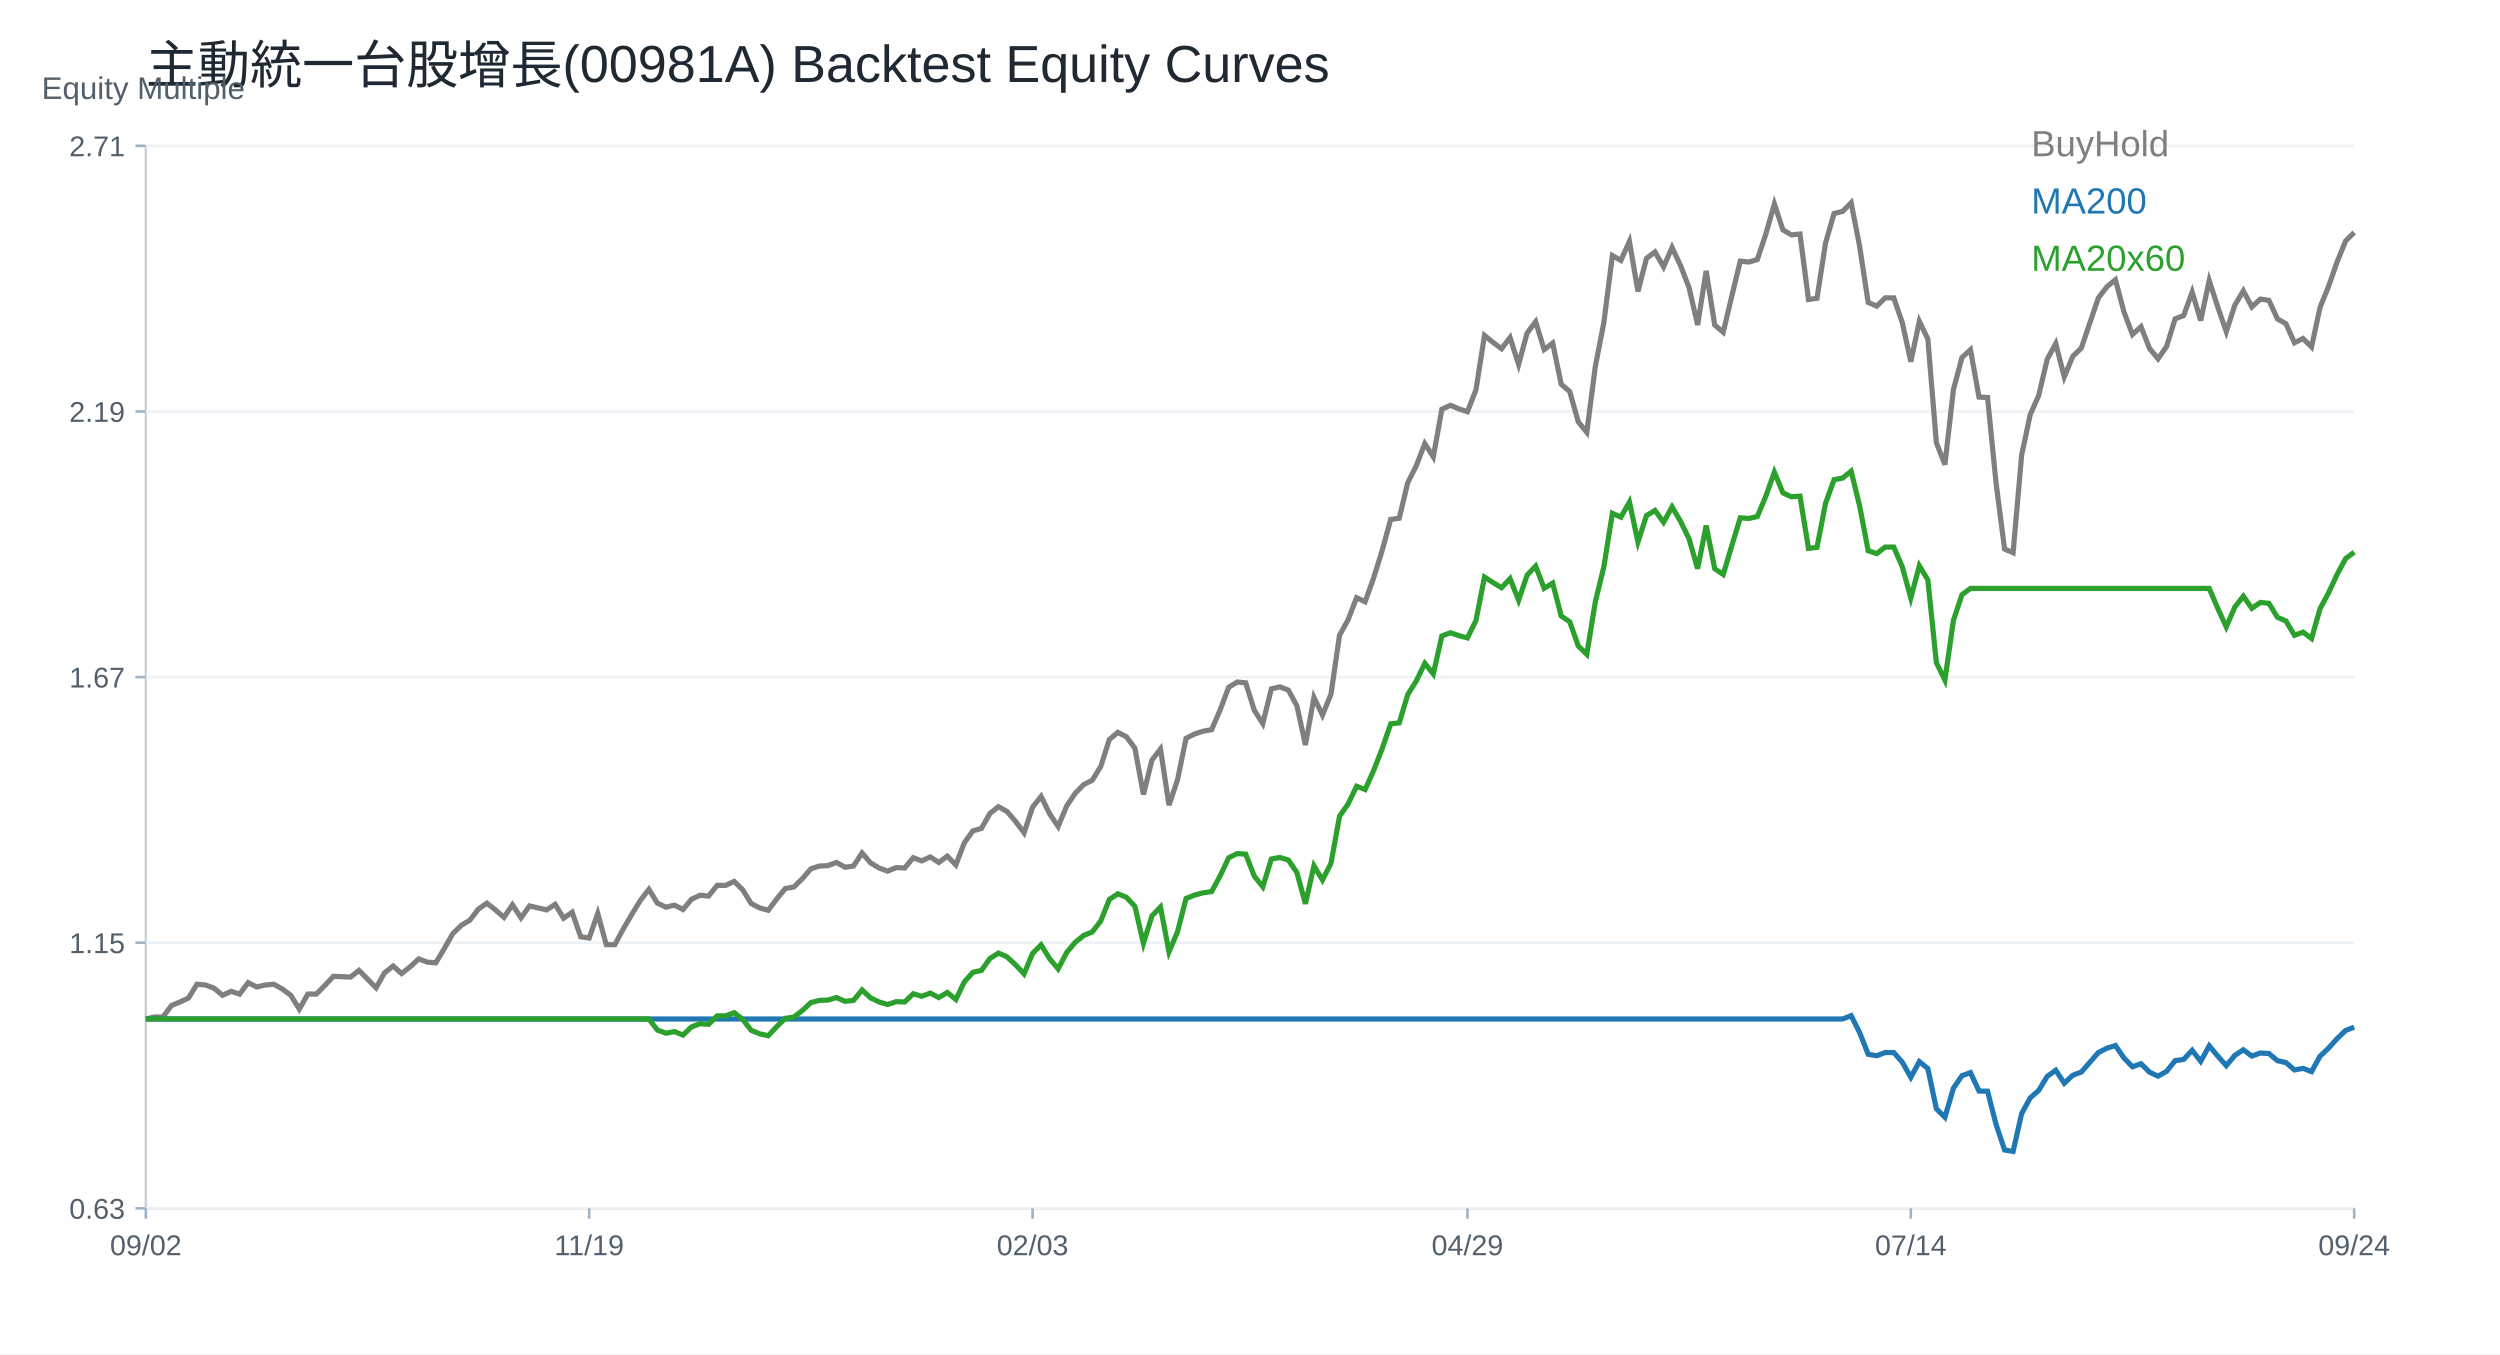
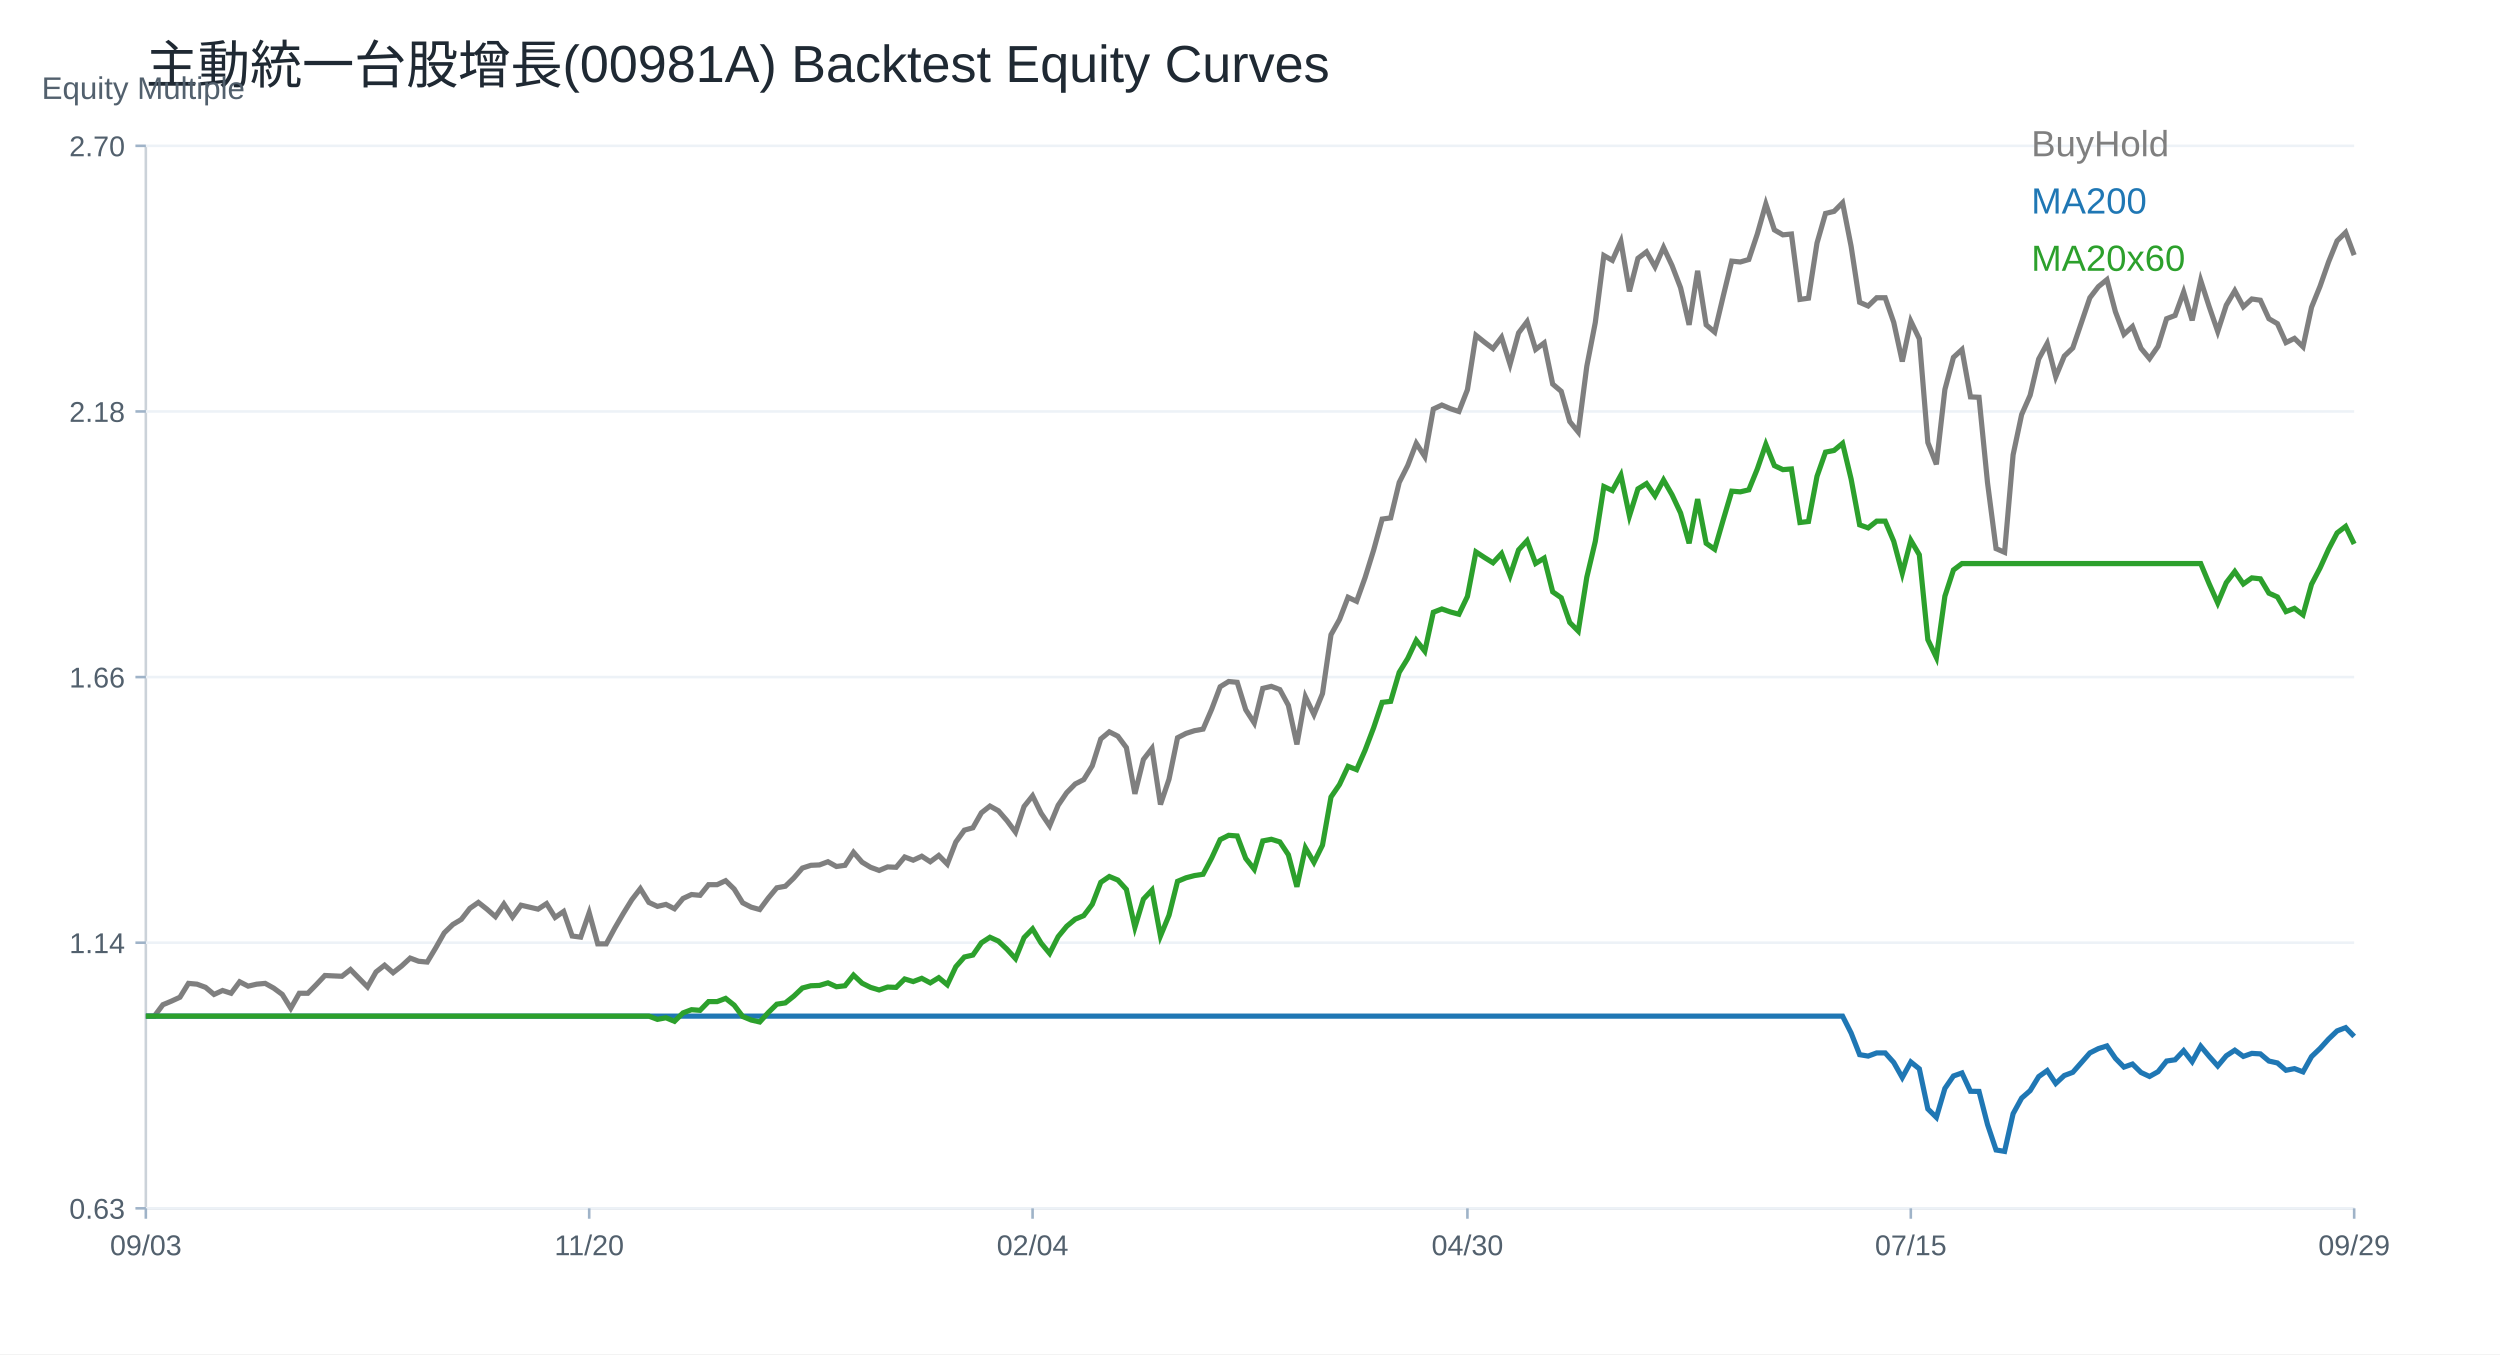
<svg xmlns="http://www.w3.org/2000/svg" width="960" height="520" viewBox="0 0 960 520">
  <rect width="100%" height="100%" fill="white" />
  <text x="56.00" y="32.00" font-size="20" font-family="Arial" fill="#1f2933" text-anchor="start">主動統一台股增長(00981A) Backtest Equity Curves</text>
  <line x1="56" y1="464" x2="904" y2="464" stroke="#cbd2d9" />
  <line x1="56" y1="56" x2="56" y2="464" stroke="#cbd2d9" />
  <text x="16.00" y="38.00" font-size="12" font-family="Arial" fill="#52606d" text-anchor="start">Equity Multiple</text>
  <line x1="56" y1="464.00" x2="904" y2="464.00" stroke="#edf2f7" />
  <line x1="52" y1="464.00" x2="56" y2="464.00" stroke="#9fb3c8" />
  <text x="48.00" y="468.00" font-size="11" font-family="Arial" fill="#52606d" text-anchor="end">0.63</text>
  <line x1="56" y1="362.00" x2="904" y2="362.00" stroke="#edf2f7" />
  <line x1="52" y1="362.00" x2="56" y2="362.00" stroke="#9fb3c8" />
-   <text x="48.00" y="366.00" font-size="11" font-family="Arial" fill="#52606d" text-anchor="end">1.15</text>
+   <text x="48.00" y="366.00" font-size="11" font-family="Arial" fill="#52606d" text-anchor="end">1.14</text>
  <line x1="56" y1="260.00" x2="904" y2="260.00" stroke="#edf2f7" />
  <line x1="52" y1="260.00" x2="56" y2="260.00" stroke="#9fb3c8" />
-   <text x="48.00" y="264.00" font-size="11" font-family="Arial" fill="#52606d" text-anchor="end">1.67</text>
+   <text x="48.00" y="264.00" font-size="11" font-family="Arial" fill="#52606d" text-anchor="end">1.66</text>
  <line x1="56" y1="158.00" x2="904" y2="158.00" stroke="#edf2f7" />
  <line x1="52" y1="158.00" x2="56" y2="158.00" stroke="#9fb3c8" />
-   <text x="48.00" y="162.00" font-size="11" font-family="Arial" fill="#52606d" text-anchor="end">2.19</text>
+   <text x="48.00" y="162.00" font-size="11" font-family="Arial" fill="#52606d" text-anchor="end">2.18</text>
  <line x1="56" y1="56.00" x2="904" y2="56.00" stroke="#edf2f7" />
  <line x1="52" y1="56.00" x2="56" y2="56.00" stroke="#9fb3c8" />
-   <text x="48.00" y="60.00" font-size="11" font-family="Arial" fill="#52606d" text-anchor="end">2.71</text>
+   <text x="48.00" y="60.00" font-size="11" font-family="Arial" fill="#52606d" text-anchor="end">2.70</text>
  <line x1="56.00" y1="464" x2="56.00" y2="468" stroke="#9fb3c8" />
-   <text x="56.00" y="482.00" font-size="11" font-family="Arial" fill="#52606d" text-anchor="middle">09/02</text>
+   <text x="56.00" y="482.00" font-size="11" font-family="Arial" fill="#52606d" text-anchor="middle">09/03</text>
  <line x1="226.25" y1="464" x2="226.25" y2="468" stroke="#9fb3c8" />
-   <text x="226.25" y="482.00" font-size="11" font-family="Arial" fill="#52606d" text-anchor="middle">11/19</text>
+   <text x="226.25" y="482.00" font-size="11" font-family="Arial" fill="#52606d" text-anchor="middle">11/20</text>
  <line x1="396.51" y1="464" x2="396.51" y2="468" stroke="#9fb3c8" />
-   <text x="396.51" y="482.00" font-size="11" font-family="Arial" fill="#52606d" text-anchor="middle">02/03</text>
+   <text x="396.51" y="482.00" font-size="11" font-family="Arial" fill="#52606d" text-anchor="middle">02/04</text>
  <line x1="563.49" y1="464" x2="563.49" y2="468" stroke="#9fb3c8" />
-   <text x="563.49" y="482.00" font-size="11" font-family="Arial" fill="#52606d" text-anchor="middle">04/29</text>
+   <text x="563.49" y="482.00" font-size="11" font-family="Arial" fill="#52606d" text-anchor="middle">04/30</text>
  <line x1="733.75" y1="464" x2="733.75" y2="468" stroke="#9fb3c8" />
-   <text x="733.75" y="482.00" font-size="11" font-family="Arial" fill="#52606d" text-anchor="middle">07/14</text>
+   <text x="733.75" y="482.00" font-size="11" font-family="Arial" fill="#52606d" text-anchor="middle">07/15</text>
  <line x1="904.00" y1="464" x2="904.00" y2="468" stroke="#9fb3c8" />
-   <text x="904.00" y="482.00" font-size="11" font-family="Arial" fill="#52606d" text-anchor="middle">09/24</text>
-   <polyline fill="none" stroke="#7f7f7f" stroke-width="2" points="56.00,391.30 59.27,390.54 62.55,390.54 65.82,386.14 69.10,384.77 72.37,383.25 75.64,377.94 78.92,378.24 82.19,379.46 85.47,382.19 88.74,380.67 92.02,381.73 95.29,377.33 98.56,379.00 101.84,378.24 105.11,377.94 108.39,379.76 111.66,382.19 114.93,387.50 118.21,381.73 121.48,381.73 124.76,378.39 128.03,374.90 131.31,375.05 134.58,375.21 137.85,372.63 141.13,375.97 144.40,379.30 147.68,373.54 150.95,370.96 154.22,373.84 157.50,371.26 160.77,368.22 164.05,369.44 167.32,369.74 170.59,364.28 173.87,358.51 177.14,355.32 180.42,353.35 183.69,349.10 186.97,346.82 190.24,349.40 193.51,352.28 196.79,347.43 200.06,352.44 203.34,347.88 206.61,348.64 209.88,349.40 213.16,347.28 216.43,352.59 219.71,350.31 222.98,359.72 226.25,360.18 229.53,350.77 232.80,362.76 236.08,362.76 239.35,356.69 242.63,351.07 245.90,345.76 249.17,341.51 252.45,346.82 255.72,348.34 259.00,347.58 262.27,349.25 265.54,345.30 268.82,343.78 272.09,344.09 275.37,339.99 278.64,339.99 281.92,338.47 285.19,341.66 288.46,346.97 291.74,348.64 295.01,349.55 298.29,345.15 301.56,341.20 304.83,340.60 308.11,337.41 311.38,333.61 314.66,332.55 317.93,332.40 321.20,331.18 324.48,333.01 327.75,332.55 331.03,327.54 334.30,331.34 337.58,333.31 340.85,334.52 344.12,333.16 347.40,333.31 350.67,329.36 353.95,330.58 357.22,329.06 360.49,331.18 363.77,328.76 367.04,332.10 370.32,323.60 373.59,319.04 376.86,318.13 380.14,312.36 383.41,309.78 386.69,311.60 389.96,315.40 393.24,319.80 396.51,309.93 399.78,305.83 403.06,312.51 406.33,317.37 409.61,309.48 412.88,304.62 416.15,301.28 419.43,299.61 422.70,294.30 425.98,283.98 429.25,281.24 432.53,282.91 435.80,287.32 439.07,305.08 442.35,291.87 445.62,287.62 448.90,309.17 452.17,299.46 455.44,283.52 458.72,281.85 461.99,280.79 465.27,280.18 468.54,272.59 471.81,263.91 475.09,261.90 478.36,262.21 481.64,272.74 484.91,277.86 488.19,264.53 491.46,263.76 494.73,265.00 498.01,271.04 501.28,286.07 504.56,267.79 507.83,274.60 511.10,266.55 514.38,243.93 517.65,238.04 520.93,229.52 524.20,231.07 527.47,221.93 530.75,211.39 534.02,199.46 537.30,199.00 540.57,185.36 543.85,178.86 547.12,170.34 550.39,175.45 553.67,157.17 556.94,155.62 560.22,157.01 563.49,158.10 566.76,149.73 570.04,128.81 573.31,131.45 576.59,133.93 579.86,129.59 583.14,139.97 586.41,127.88 589.68,123.55 592.96,134.24 596.23,131.76 599.51,147.56 602.78,150.35 606.05,161.97 609.33,166.00 612.60,140.74 615.88,123.86 619.15,98.14 622.42,100.00 625.70,92.72 628.97,111.93 632.25,99.22 635.52,96.74 638.80,102.48 642.07,95.04 645.34,102.01 648.62,110.53 651.89,124.79 655.17,104.03 658.44,124.79 661.71,127.57 664.99,113.79 668.26,100.31 671.54,100.62 674.81,99.67 678.08,89.87 681.36,78.33 684.63,88.29 687.91,90.19 691.18,89.87 694.46,115.01 697.73,114.54 701.00,93.35 704.28,81.97 707.55,81.18 710.83,77.86 714.10,94.62 717.37,116.12 720.65,117.54 723.92,114.38 727.20,114.38 730.47,123.86 733.75,138.88 737.02,123.39 740.29,130.19 743.57,170.03 746.84,178.41 750.12,149.63 753.39,137.30 756.66,134.30 759.94,152.48 763.21,152.64 766.49,185.52 769.76,210.82 773.03,212.24 776.31,174.77 779.58,159.28 782.86,151.85 786.13,137.93 789.41,131.93 792.68,144.73 795.95,136.83 799.23,133.66 802.50,124.02 805.78,114.38 809.05,110.11 812.32,107.42 815.60,119.75 818.87,128.45 822.15,125.44 825.42,133.82 828.69,137.78 831.97,133.03 835.24,122.44 838.52,121.18 841.79,112.16 845.07,123.07 848.34,107.74 851.61,117.86 854.89,127.34 858.16,117.22 861.44,111.69 864.71,117.86 867.98,114.85 871.26,115.33 874.53,122.44 877.81,124.34 881.08,131.61 884.36,129.99 887.63,133.23 890.90,118.03 894.18,109.95 897.45,100.58 900.73,92.50 904.00,89.26" />
+   <text x="904.00" y="482.00" font-size="11" font-family="Arial" fill="#52606d" text-anchor="middle">09/29</text>
+   <polyline fill="none" stroke="#7f7f7f" stroke-width="2" points="56.00,390.20 59.27,390.20 62.55,385.81 65.82,384.44 69.10,382.93 72.37,377.62 75.64,377.92 78.92,379.13 82.19,381.86 85.47,380.35 88.74,381.41 92.02,377.01 95.29,378.68 98.56,377.92 101.84,377.62 105.11,379.44 108.39,381.86 111.66,387.17 114.93,381.41 118.21,381.41 121.48,378.07 124.76,374.59 128.03,374.74 131.31,374.89 134.58,372.31 137.85,375.65 141.13,378.98 144.40,373.22 147.68,370.64 150.95,373.52 154.22,370.95 157.50,367.91 160.77,369.13 164.05,369.43 167.32,363.97 170.59,358.21 173.87,355.02 177.14,353.05 180.42,348.81 183.69,346.53 186.97,349.11 190.24,351.99 193.51,347.14 196.79,352.14 200.06,347.59 203.34,348.35 206.61,349.11 209.88,346.99 213.16,352.29 216.43,350.02 219.71,359.42 222.98,359.88 226.25,350.48 229.53,362.45 232.80,362.45 236.08,356.39 239.35,350.78 242.63,345.47 245.90,341.23 249.17,346.53 252.45,348.05 255.72,347.29 259.00,348.96 262.27,345.02 265.54,343.50 268.82,343.80 272.09,339.71 275.37,339.71 278.64,338.19 281.92,341.38 285.19,346.68 288.46,348.35 291.74,349.26 295.01,344.86 298.29,340.92 301.56,340.32 304.83,337.13 308.11,333.34 311.38,332.28 314.66,332.13 317.93,330.91 321.20,332.73 324.48,332.28 327.75,327.28 331.03,331.07 334.30,333.04 337.58,334.25 340.85,332.89 344.12,333.04 347.40,329.09 350.67,330.31 353.95,328.79 357.22,330.91 360.49,328.49 363.77,331.82 367.04,323.33 370.32,318.78 373.59,317.87 376.86,312.11 380.14,309.53 383.41,311.35 386.69,315.14 389.96,319.54 393.24,309.69 396.51,305.59 399.78,312.26 403.06,317.12 406.33,309.23 409.61,304.38 412.88,301.04 416.15,299.37 419.43,294.07 422.70,283.76 425.98,281.03 429.25,282.69 432.53,287.09 435.80,304.83 439.07,291.64 442.35,287.40 445.62,308.93 448.90,299.22 452.17,283.30 455.44,281.63 458.72,280.57 461.99,279.97 465.27,272.38 468.54,263.71 471.81,261.70 475.09,262.01 478.36,272.54 481.64,277.64 484.91,264.33 488.19,263.56 491.46,264.80 494.73,270.83 498.01,285.85 501.28,267.58 504.56,274.39 507.83,266.35 511.10,243.75 514.38,237.87 517.65,229.36 520.93,230.90 524.20,221.77 527.47,211.25 530.75,199.33 534.02,198.87 537.30,185.25 540.57,178.75 543.85,170.24 547.12,175.34 550.39,157.08 553.67,155.53 556.94,156.93 560.22,158.01 563.49,149.65 566.76,128.76 570.04,131.39 573.31,133.87 576.59,129.53 579.86,139.90 583.14,127.83 586.41,123.50 589.68,134.18 592.96,131.70 596.23,147.49 599.51,150.27 602.78,161.88 606.05,165.90 609.33,140.68 612.60,123.81 615.88,98.12 619.15,99.97 622.42,92.70 625.70,111.89 628.97,99.20 632.25,96.72 635.52,102.45 638.80,95.02 642.07,101.99 645.34,110.50 648.62,124.74 651.89,104.00 655.17,124.74 658.44,127.52 661.71,113.75 664.99,100.28 668.26,100.60 671.54,99.65 674.81,89.86 678.08,78.33 681.36,88.28 684.63,90.18 687.91,89.86 691.18,114.97 694.46,114.50 697.73,93.33 701.00,81.96 704.28,81.17 707.55,77.86 710.83,94.60 714.10,116.08 717.37,117.50 720.65,114.34 723.92,114.34 727.20,123.81 730.47,138.82 733.75,123.34 737.02,130.13 740.29,169.93 743.57,178.30 746.84,149.56 750.12,137.24 753.39,134.24 756.66,152.40 759.94,152.56 763.21,185.41 766.49,210.67 769.76,212.09 773.03,174.67 776.31,159.19 779.58,151.77 782.86,137.87 786.13,131.87 789.41,144.66 792.68,136.76 795.95,133.61 799.23,123.97 802.50,114.34 805.78,110.07 809.05,107.39 812.32,119.71 815.60,128.39 818.87,125.39 822.15,133.76 825.42,137.71 828.69,132.97 831.97,122.39 835.24,121.13 838.52,112.13 841.79,123.02 845.07,107.71 848.34,117.81 851.61,127.29 854.89,117.18 858.16,111.65 861.44,117.81 864.71,114.81 867.98,115.29 871.26,122.39 874.53,124.29 877.81,131.55 881.08,129.94 884.36,133.17 887.63,117.99 890.90,109.92 894.18,100.55 897.45,92.48 900.73,89.25 904.00,97.97" />
  <text x="780.00" y="60.00" font-size="14" font-family="Arial" fill="#7f7f7f" text-anchor="start">BuyHold</text>
-   <polyline fill="none" stroke="#1f77b4" stroke-width="2" points="56.00,391.30 59.27,391.30 62.55,391.30 65.82,391.30 69.10,391.30 72.37,391.30 75.64,391.30 78.92,391.30 82.19,391.30 85.47,391.30 88.74,391.30 92.02,391.30 95.29,391.30 98.56,391.30 101.84,391.30 105.11,391.30 108.39,391.30 111.66,391.30 114.93,391.30 118.21,391.30 121.48,391.30 124.76,391.30 128.03,391.30 131.31,391.30 134.58,391.30 137.85,391.30 141.13,391.30 144.40,391.30 147.68,391.30 150.95,391.30 154.22,391.30 157.50,391.30 160.77,391.30 164.05,391.30 167.32,391.30 170.59,391.30 173.87,391.30 177.14,391.30 180.42,391.30 183.69,391.30 186.97,391.30 190.24,391.30 193.51,391.30 196.79,391.30 200.06,391.30 203.34,391.30 206.61,391.30 209.88,391.30 213.16,391.30 216.43,391.30 219.71,391.30 222.98,391.30 226.25,391.30 229.53,391.30 232.80,391.30 236.08,391.30 239.35,391.30 242.63,391.30 245.90,391.30 249.17,391.30 252.45,391.30 255.72,391.30 259.00,391.30 262.27,391.30 265.54,391.30 268.82,391.30 272.09,391.30 275.37,391.30 278.64,391.30 281.92,391.30 285.19,391.30 288.46,391.30 291.74,391.30 295.01,391.30 298.29,391.30 301.56,391.30 304.83,391.30 308.11,391.30 311.38,391.30 314.66,391.30 317.93,391.30 321.20,391.30 324.48,391.30 327.75,391.30 331.03,391.30 334.30,391.30 337.58,391.30 340.85,391.30 344.12,391.30 347.40,391.30 350.67,391.30 353.95,391.30 357.22,391.30 360.49,391.30 363.77,391.30 367.04,391.30 370.32,391.30 373.59,391.30 376.86,391.30 380.14,391.30 383.41,391.30 386.69,391.30 389.96,391.30 393.24,391.30 396.51,391.30 399.78,391.30 403.06,391.30 406.33,391.30 409.61,391.30 412.88,391.30 416.15,391.30 419.43,391.30 422.70,391.30 425.98,391.30 429.25,391.30 432.53,391.30 435.80,391.30 439.07,391.30 442.35,391.30 445.62,391.30 448.90,391.30 452.17,391.30 455.44,391.30 458.72,391.30 461.99,391.30 465.27,391.30 468.54,391.30 471.81,391.30 475.09,391.30 478.36,391.30 481.64,391.30 484.91,391.30 488.19,391.30 491.46,391.30 494.73,391.30 498.01,391.30 501.28,391.30 504.56,391.30 507.83,391.30 511.10,391.30 514.38,391.30 517.65,391.30 520.93,391.30 524.20,391.30 527.47,391.30 530.75,391.30 534.02,391.30 537.30,391.30 540.57,391.30 543.85,391.30 547.12,391.30 550.39,391.30 553.67,391.30 556.94,391.30 560.22,391.30 563.49,391.30 566.76,391.30 570.04,391.30 573.31,391.30 576.59,391.30 579.86,391.30 583.14,391.30 586.41,391.30 589.68,391.30 592.96,391.30 596.23,391.30 599.51,391.30 602.78,391.30 606.05,391.30 609.33,391.30 612.60,391.30 615.88,391.30 619.15,391.30 622.42,391.30 625.70,391.30 628.97,391.30 632.25,391.30 635.52,391.30 638.80,391.30 642.07,391.30 645.34,391.30 648.62,391.30 651.89,391.30 655.17,391.30 658.44,391.30 661.71,391.30 664.99,391.30 668.26,391.30 671.54,391.30 674.81,391.30 678.08,391.30 681.36,391.30 684.63,391.30 687.91,391.30 691.18,391.30 694.46,391.30 697.73,391.30 701.00,391.30 704.28,391.30 707.55,391.30 710.83,390.01 714.10,396.51 717.37,404.85 720.65,405.40 723.92,404.18 727.20,404.18 730.47,407.86 733.75,413.68 737.02,407.67 740.29,410.31 743.57,425.77 746.84,429.02 750.12,417.85 753.39,413.07 756.66,411.90 759.94,418.96 763.21,419.02 766.49,431.78 769.76,441.59 773.03,442.14 776.31,427.61 779.58,421.60 782.86,418.71 786.13,413.32 789.41,410.98 792.68,415.95 795.95,412.89 799.23,411.66 802.50,407.92 805.78,404.18 809.05,402.52 812.32,401.48 815.60,406.26 818.87,409.64 822.15,408.47 825.42,411.72 828.69,413.25 831.97,411.41 835.24,407.30 838.52,406.81 841.79,403.32 845.07,407.55 848.34,401.60 851.61,405.53 854.89,409.21 858.16,405.28 861.44,403.13 864.71,405.53 867.98,404.36 871.26,404.54 874.53,407.30 877.81,408.04 881.08,410.86 884.36,410.24 887.63,411.49 890.90,405.60 894.18,402.46 897.45,398.82 900.73,395.69 904.00,394.43" />
+   <polyline fill="none" stroke="#1f77b4" stroke-width="2" points="56.00,390.20 59.27,390.20 62.55,390.20 65.82,390.20 69.10,390.20 72.37,390.20 75.64,390.20 78.92,390.20 82.19,390.20 85.47,390.20 88.74,390.20 92.02,390.20 95.29,390.20 98.56,390.20 101.84,390.20 105.11,390.20 108.39,390.20 111.66,390.20 114.93,390.20 118.21,390.20 121.48,390.20 124.76,390.20 128.03,390.20 131.31,390.20 134.58,390.20 137.85,390.20 141.13,390.20 144.40,390.20 147.68,390.20 150.95,390.20 154.22,390.20 157.50,390.20 160.77,390.20 164.05,390.20 167.32,390.20 170.59,390.20 173.87,390.20 177.14,390.20 180.42,390.20 183.69,390.20 186.97,390.20 190.24,390.20 193.51,390.20 196.79,390.20 200.06,390.20 203.34,390.20 206.61,390.20 209.88,390.20 213.16,390.20 216.43,390.20 219.71,390.20 222.98,390.20 226.25,390.20 229.53,390.20 232.80,390.20 236.08,390.20 239.35,390.20 242.63,390.20 245.90,390.20 249.17,390.20 252.45,390.20 255.72,390.20 259.00,390.20 262.27,390.20 265.54,390.20 268.82,390.20 272.09,390.20 275.37,390.20 278.64,390.20 281.92,390.20 285.19,390.20 288.46,390.20 291.74,390.20 295.01,390.20 298.29,390.20 301.56,390.20 304.83,390.20 308.11,390.20 311.38,390.20 314.66,390.20 317.93,390.20 321.20,390.20 324.48,390.20 327.75,390.20 331.03,390.20 334.30,390.20 337.58,390.20 340.85,390.20 344.12,390.20 347.40,390.20 350.67,390.20 353.95,390.20 357.22,390.20 360.49,390.20 363.77,390.20 367.04,390.20 370.32,390.20 373.59,390.20 376.86,390.20 380.14,390.20 383.41,390.20 386.69,390.20 389.96,390.20 393.24,390.20 396.51,390.20 399.78,390.20 403.06,390.20 406.33,390.20 409.61,390.20 412.88,390.20 416.15,390.20 419.43,390.20 422.70,390.20 425.98,390.20 429.25,390.20 432.53,390.20 435.80,390.20 439.07,390.20 442.35,390.20 445.62,390.20 448.90,390.20 452.17,390.20 455.44,390.20 458.72,390.20 461.99,390.20 465.27,390.20 468.54,390.20 471.81,390.20 475.09,390.20 478.36,390.20 481.64,390.20 484.91,390.20 488.19,390.20 491.46,390.20 494.73,390.20 498.01,390.20 501.28,390.20 504.56,390.20 507.83,390.20 511.10,390.20 514.38,390.20 517.65,390.20 520.93,390.20 524.20,390.20 527.47,390.20 530.75,390.20 534.02,390.20 537.30,390.20 540.57,390.20 543.85,390.20 547.12,390.20 550.39,390.20 553.67,390.20 556.94,390.20 560.22,390.20 563.49,390.20 566.76,390.20 570.04,390.20 573.31,390.20 576.59,390.20 579.86,390.20 583.14,390.20 586.41,390.20 589.68,390.20 592.96,390.20 596.23,390.20 599.51,390.20 602.78,390.20 606.05,390.20 609.33,390.20 612.60,390.20 615.88,390.20 619.15,390.20 622.42,390.20 625.70,390.20 628.97,390.20 632.25,390.20 635.52,390.20 638.80,390.20 642.07,390.20 645.34,390.20 648.62,390.20 651.89,390.20 655.17,390.20 658.44,390.20 661.71,390.20 664.99,390.20 668.26,390.20 671.54,390.20 674.81,390.20 678.08,390.20 681.36,390.20 684.63,390.20 687.91,390.20 691.18,390.20 694.46,390.20 697.73,390.20 701.00,390.20 704.28,390.20 707.55,390.20 710.83,396.68 714.10,404.99 717.37,405.54 720.65,404.32 723.92,404.32 727.20,407.99 730.47,413.79 733.75,407.80 737.02,410.43 740.29,425.83 743.57,429.07 746.84,417.95 750.12,413.18 753.39,412.02 756.66,419.05 759.94,419.11 763.21,431.82 766.49,441.59 769.76,442.14 773.03,427.66 776.31,421.67 779.58,418.80 782.86,413.42 786.13,411.10 789.41,416.05 792.68,413.00 795.95,411.77 799.23,408.05 802.50,404.32 805.78,402.67 809.05,401.63 812.32,406.40 815.60,409.76 818.87,408.60 822.15,411.83 825.42,413.36 828.69,411.53 831.97,407.44 835.24,406.95 838.52,403.46 841.79,407.68 845.07,401.75 848.34,405.66 851.61,409.33 854.89,405.42 858.16,403.28 861.44,405.66 864.71,404.50 867.98,404.69 871.26,407.44 874.53,408.17 877.81,410.98 881.08,410.35 884.36,411.60 887.63,405.73 890.90,402.61 894.18,398.99 897.45,395.86 900.73,394.61 904.00,397.99" />
  <text x="780.00" y="82.00" font-size="14" font-family="Arial" fill="#1f77b4" text-anchor="start">MA200</text>
-   <polyline fill="none" stroke="#2ca02c" stroke-width="2" points="56.00,391.30 59.27,391.30 62.55,391.30 65.82,391.30 69.10,391.30 72.37,391.30 75.64,391.30 78.92,391.30 82.19,391.30 85.47,391.30 88.74,391.30 92.02,391.30 95.29,391.30 98.56,391.30 101.84,391.30 105.11,391.30 108.39,391.30 111.66,391.30 114.93,391.30 118.21,391.30 121.48,391.30 124.76,391.30 128.03,391.30 131.31,391.30 134.58,391.30 137.85,391.30 141.13,391.30 144.40,391.30 147.68,391.30 150.95,391.30 154.22,391.30 157.50,391.30 160.77,391.30 164.05,391.30 167.32,391.30 170.59,391.30 173.87,391.30 177.14,391.30 180.42,391.30 183.69,391.30 186.97,391.30 190.24,391.30 193.51,391.30 196.79,391.30 200.06,391.30 203.34,391.30 206.61,391.30 209.88,391.30 213.16,391.30 216.43,391.30 219.71,391.30 222.98,391.30 226.25,391.30 229.53,391.30 232.80,391.30 236.08,391.30 239.35,391.30 242.63,391.30 245.90,391.30 249.17,391.30 252.45,395.54 255.72,396.75 259.00,396.14 262.27,397.47 265.54,394.32 268.82,393.11 272.09,393.36 275.37,390.09 278.64,390.09 281.92,388.87 285.19,391.42 288.46,395.66 291.74,396.99 295.01,397.72 298.29,394.20 301.56,391.05 304.83,390.57 308.11,388.03 311.38,385.00 314.66,384.15 317.93,384.03 321.20,383.06 324.48,384.51 327.75,384.15 331.03,380.15 334.30,383.18 337.58,384.76 340.85,385.73 344.12,384.63 347.40,384.76 350.67,381.61 353.95,382.58 357.22,381.36 360.49,383.06 363.77,381.12 367.04,383.79 370.32,377.00 373.59,373.37 376.86,372.64 380.14,368.04 383.41,365.98 386.69,367.44 389.96,370.46 393.24,373.98 396.51,366.10 399.78,362.83 403.06,368.16 406.33,372.04 409.61,365.74 412.88,361.86 416.15,359.20 419.43,357.87 422.70,353.63 425.98,345.39 429.25,343.21 432.53,344.54 435.80,348.06 439.07,362.23 442.35,351.69 445.62,348.30 448.90,365.50 452.17,357.75 455.44,345.03 458.72,343.70 461.99,342.85 465.27,342.36 468.54,336.31 471.81,329.38 475.09,327.78 478.36,328.02 481.64,336.43 484.91,340.51 488.19,329.88 491.46,329.26 494.73,330.25 498.01,335.07 501.28,347.06 504.56,332.47 507.83,337.91 511.10,331.49 514.38,313.44 517.65,308.74 520.93,301.94 524.20,303.18 527.47,295.88 530.75,287.48 534.02,277.96 537.30,277.59 540.57,266.71 543.85,261.52 547.12,254.72 550.39,258.80 553.67,244.21 556.94,242.97 560.22,244.09 563.49,244.95 566.76,238.28 570.04,221.59 573.31,223.69 576.59,225.67 579.86,222.21 583.14,230.49 586.41,220.85 589.68,217.38 592.96,225.91 596.23,223.94 599.51,236.55 602.78,238.77 606.05,248.04 609.33,251.26 612.60,231.11 615.88,217.63 619.15,197.11 622.42,198.59 625.70,192.78 628.97,208.11 632.25,197.98 635.52,196.00 638.80,200.57 642.07,194.64 645.34,200.20 648.62,207.00 651.89,218.37 655.17,201.81 658.44,218.37 661.71,220.60 664.99,209.60 668.26,198.84 671.54,199.09 674.81,198.34 678.08,190.52 681.36,181.31 684.63,189.25 687.91,190.77 691.18,190.52 694.46,210.57 697.73,210.19 701.00,193.29 704.28,184.21 707.55,183.58 710.83,180.93 714.10,194.30 717.37,211.46 720.65,212.59 723.92,210.07 727.20,210.07 730.47,217.64 733.75,229.62 737.02,217.26 740.29,222.68 743.57,254.47 746.84,261.16 750.12,238.20 753.39,228.36 756.66,225.96 759.94,225.96 763.21,225.96 766.49,225.96 769.76,225.96 773.03,225.96 776.31,225.96 779.58,225.96 782.86,225.96 786.13,225.96 789.41,225.96 792.68,225.96 795.95,225.96 799.23,225.96 802.50,225.96 805.78,225.96 809.05,225.96 812.32,225.96 815.60,225.96 818.87,225.96 822.15,225.96 825.42,225.96 828.69,225.96 831.97,225.96 835.24,225.96 838.52,225.96 841.79,225.96 845.07,225.96 848.34,225.96 851.61,233.59 854.89,240.74 858.16,233.11 861.44,228.94 864.71,233.59 867.98,231.33 871.26,231.68 874.53,237.05 877.81,238.48 881.08,243.96 884.36,242.74 887.63,245.18 890.90,233.72 894.18,227.63 897.45,220.57 900.73,214.47 904.00,212.04" />
+   <polyline fill="none" stroke="#2ca02c" stroke-width="2" points="56.00,390.20 59.27,390.20 62.55,390.20 65.82,390.20 69.10,390.20 72.37,390.20 75.64,390.20 78.92,390.20 82.19,390.20 85.47,390.20 88.74,390.20 92.02,390.20 95.29,390.20 98.56,390.20 101.84,390.20 105.11,390.20 108.39,390.20 111.66,390.20 114.93,390.20 118.21,390.20 121.48,390.20 124.76,390.20 128.03,390.20 131.31,390.20 134.58,390.20 137.85,390.20 141.13,390.20 144.40,390.20 147.68,390.20 150.95,390.20 154.22,390.20 157.50,390.20 160.77,390.20 164.05,390.20 167.32,390.20 170.59,390.20 173.87,390.20 177.14,390.20 180.42,390.20 183.69,390.20 186.97,390.20 190.24,390.20 193.51,390.20 196.79,390.20 200.06,390.20 203.34,390.20 206.61,390.20 209.88,390.20 213.16,390.20 216.43,390.20 219.71,390.20 222.98,390.20 226.25,390.20 229.53,390.20 232.80,390.20 236.08,390.20 239.35,390.20 242.63,390.20 245.90,390.20 249.17,390.20 252.45,391.44 255.72,390.82 259.00,392.19 262.27,388.96 265.54,387.72 268.82,387.97 272.09,384.62 275.37,384.62 278.64,383.38 281.92,385.98 285.19,390.33 288.46,391.69 291.74,392.44 295.01,388.84 298.29,385.61 301.56,385.11 304.83,382.51 308.11,379.40 311.38,378.53 314.66,378.41 317.93,377.42 321.20,378.91 324.48,378.53 327.75,374.44 331.03,377.54 334.30,379.16 337.58,380.15 340.85,379.03 344.12,379.16 347.40,375.93 350.67,376.92 353.95,375.68 357.22,377.42 360.49,375.43 363.77,378.16 367.04,371.21 370.32,367.49 373.59,366.74 376.86,362.03 380.14,359.91 383.41,361.40 386.69,364.51 389.96,368.11 393.24,360.04 396.51,356.69 399.78,362.15 403.06,366.12 406.33,359.67 409.61,355.69 412.88,352.96 416.15,351.60 419.43,347.25 422.70,338.81 425.98,336.58 429.25,337.94 432.53,341.54 435.80,356.07 439.07,345.27 442.35,341.79 445.62,359.42 448.90,351.47 452.17,338.44 455.44,337.07 458.72,336.21 461.99,335.71 465.27,329.50 468.54,322.41 471.81,320.76 475.09,321.01 478.36,329.63 481.64,333.81 484.91,322.91 488.19,322.28 491.46,323.29 494.73,328.23 498.01,340.52 501.28,325.57 504.56,331.15 507.83,324.56 511.10,306.06 514.38,301.25 517.65,294.28 520.93,295.55 524.20,288.07 527.47,279.46 530.75,269.70 534.02,269.32 537.30,258.17 540.57,252.85 543.85,245.88 547.12,250.06 550.39,235.11 553.67,233.84 556.94,234.98 560.22,235.87 563.49,229.03 566.76,211.93 570.04,214.08 573.31,216.11 576.59,212.56 579.86,221.05 583.14,211.17 586.41,207.62 589.68,216.36 592.96,214.33 596.23,227.26 599.51,229.54 602.78,239.04 606.05,242.33 609.33,221.68 612.60,207.87 615.88,186.84 619.15,188.36 622.42,182.41 625.70,198.12 628.97,187.73 632.25,185.70 635.52,190.39 638.80,184.31 642.07,190.01 645.34,196.98 648.62,208.63 651.89,191.65 655.17,208.63 658.44,210.91 661.71,199.64 664.99,188.61 668.26,188.87 671.54,188.10 674.81,180.08 678.08,170.64 681.36,178.79 684.63,180.34 687.91,180.08 691.18,200.64 694.46,200.25 697.73,182.92 701.00,173.62 704.28,172.97 707.55,170.25 710.83,183.96 714.10,201.54 717.37,202.71 720.65,200.12 723.92,200.12 727.20,207.88 730.47,220.16 733.75,207.49 737.02,213.05 740.29,245.63 743.57,252.48 746.84,228.95 750.12,218.87 753.39,216.41 756.66,216.41 759.94,216.41 763.21,216.41 766.49,216.41 769.76,216.41 773.03,216.41 776.31,216.41 779.58,216.41 782.86,216.41 786.13,216.41 789.41,216.41 792.68,216.41 795.95,216.41 799.23,216.41 802.50,216.41 805.78,216.41 809.05,216.41 812.32,216.41 815.60,216.41 818.87,216.41 822.15,216.41 825.42,216.41 828.69,216.41 831.97,216.41 835.24,216.41 838.52,216.41 841.79,216.41 845.07,216.41 848.34,224.23 851.61,231.55 854.89,223.74 858.16,219.46 861.44,224.23 864.71,221.91 867.98,222.27 871.26,227.77 874.53,229.23 877.81,234.85 881.08,233.60 884.36,236.10 887.63,224.36 890.90,218.12 894.18,210.88 897.45,204.64 900.73,202.14 904.00,208.88" />
  <text x="780.00" y="104.00" font-size="14" font-family="Arial" fill="#2ca02c" text-anchor="start">MA20x60</text>
</svg>
